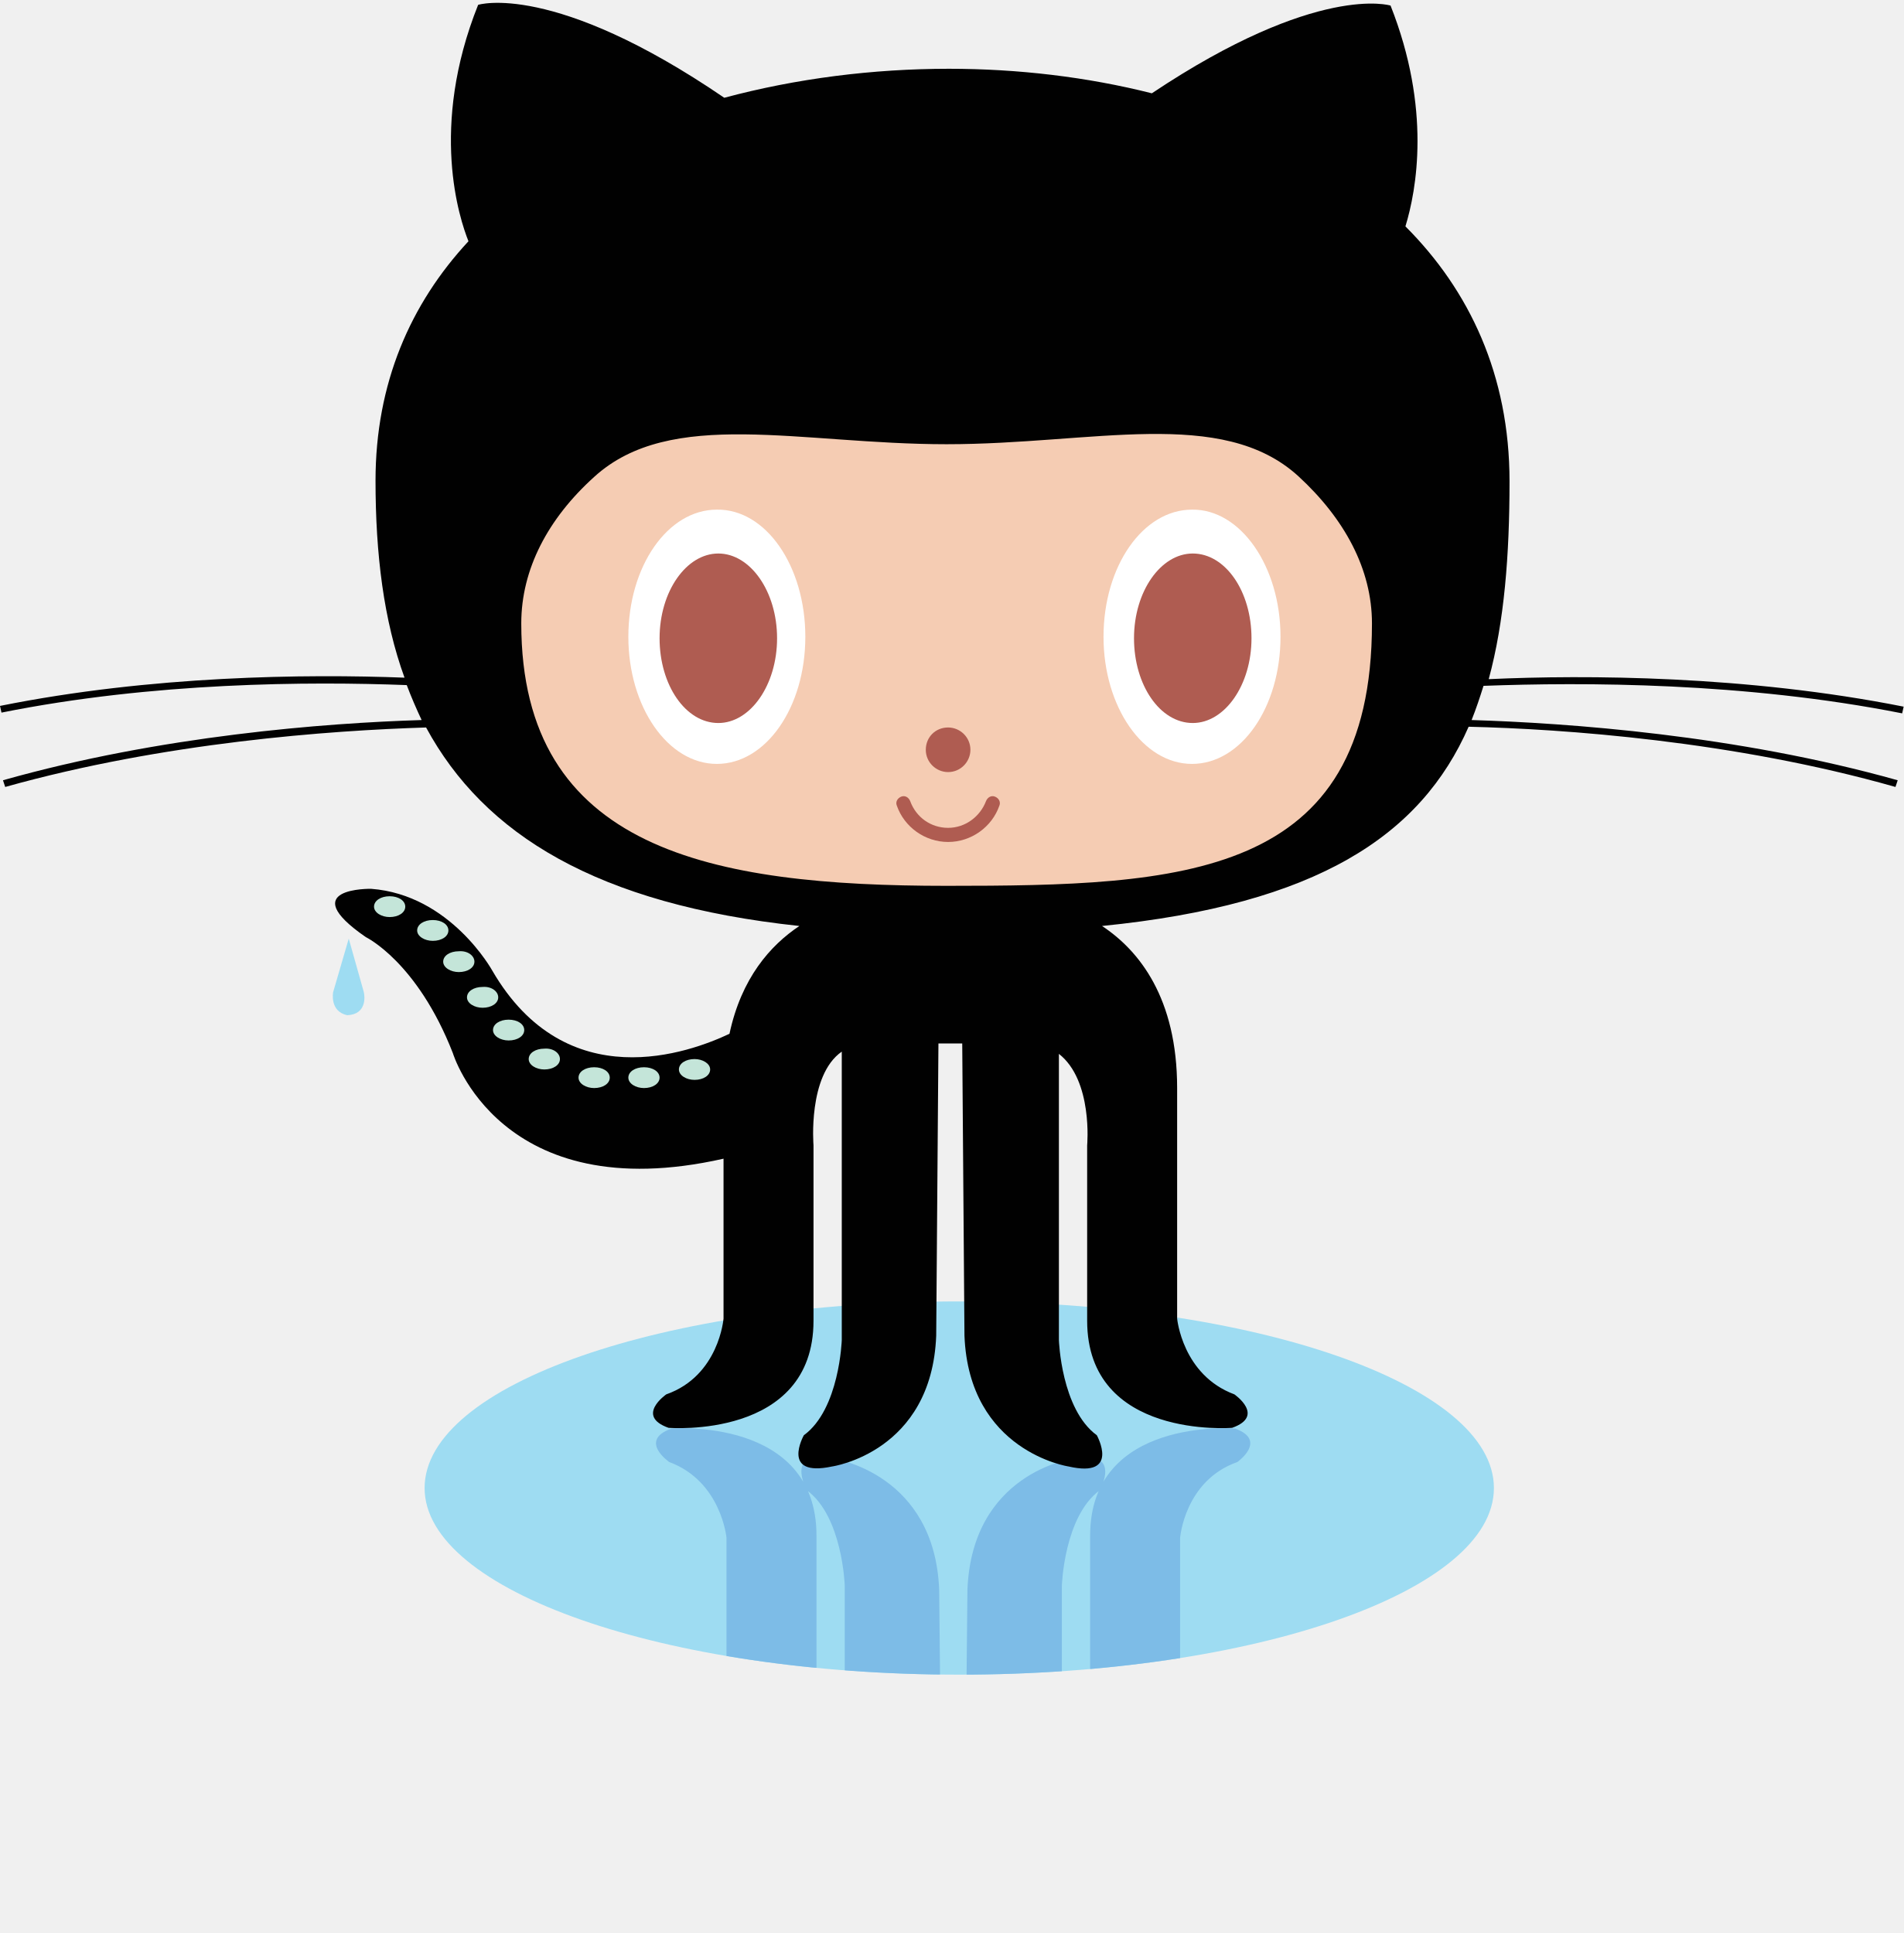
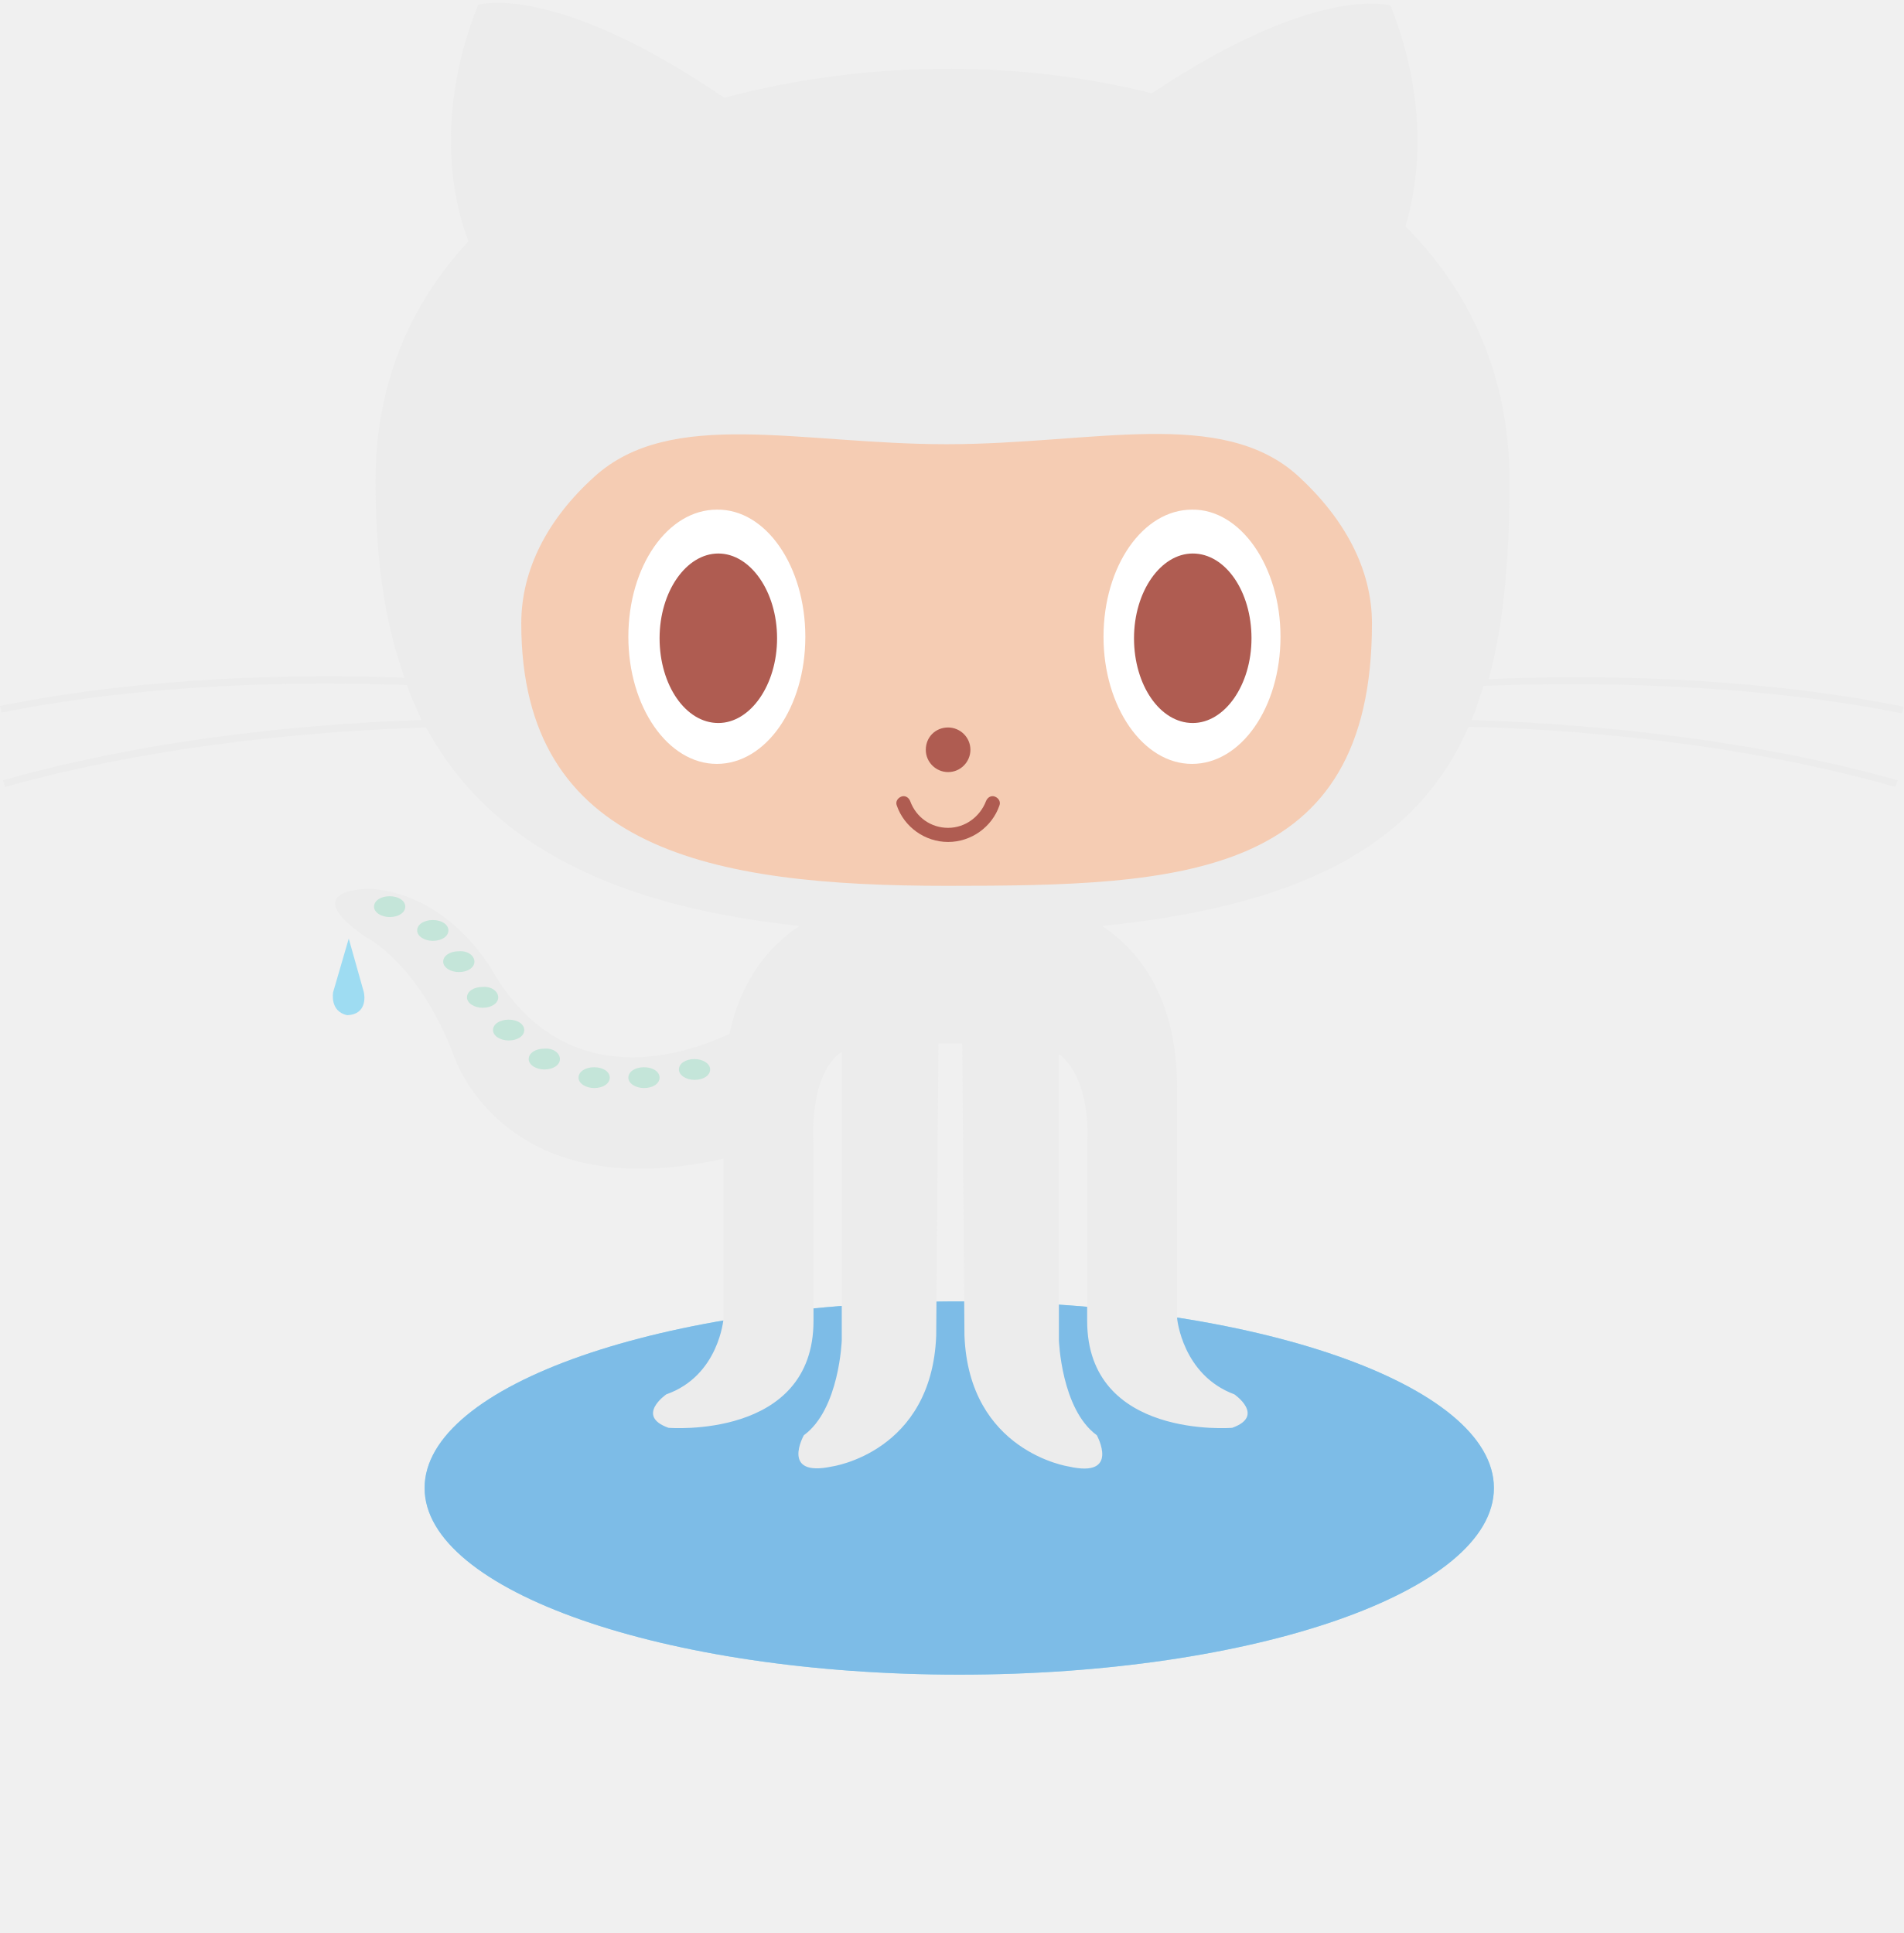
- <svg xmlns="http://www.w3.org/2000/svg" xmlns:xlink="http://www.w3.org/1999/xlink" width="256px" height="260px" viewBox="0 0 256 259.3" version="1.1" preserveAspectRatio="xMidYMid">
-   <g>
-     <path fill="#9EDCF2" d="M200.9,199.8c0,13.9-32.2,25.1-71.9,25.1c-39.7,0-71.9-11.3-71.9-25.1c0-13.9,32.2-25.1,71.9-25.1C168.7,174.7,200.9,185.9,200.9,199.8L200.9,199.8z M200.9,199.8" />
-     <g>
-       <defs>
-         <path id="SVGID_1_" d="M98.1,244.8c1.6,7.5,5.5,11.9,9.4,14.5l41.1,0c5-3.4,10.1-9.8,10.1-21.8v-31c0,0,0.6-7.7,7.7-10.2c0,0,4.1-2.9-0.3-4.5c0,0-19.5-1.6-19.5,14.4v23.6c0,0,0.8,8.7-3.8,12.3v-29.2c0,0,0.3-9.3,5.1-12.8c0,0,3.2-5.7-3.8-4.2c0,0-13.4,1.9-14,17.6l-0.3,30h-3.2l-0.3-30c-0.6-15.6-14-17.6-14-17.6c-7-1.6-3.8,4.2-3.8,4.2c4.8,3.5,5.1,12.8,5.1,12.8v29.5c-4.6-3.3-3.8-12.6-3.8-12.6v-23.6c0-16-19.5-14.4-19.5-14.4c-4.5,1.6-0.3,4.5-0.3,4.5c7,2.6,7.7,10.2,7.7,10.2v21.7L98.1,244.8z" />
-       </defs>
-       <clipPath id="SVGID_2_">
-         <use xlink:href="#SVGID_1_" overflow="visible" />
-       </clipPath>
-       <path clip-path="url(#SVGID_2_)" fill="#7DBCE7" d="M200.9,199.8c0,13.9-32.2,25.1-71.9,25.1c-39.7,0-71.9-11.3-71.9-25.1c0-13.9,32.2-25.1,71.9-25.1C168.7,174.7,200.9,185.9,200.9,199.8L200.9,199.8z M200.9,199.8" />
-     </g>
-     <path fill="#9EDCF2" d="M46.9,125.9l-2.1,7.2c0,0-0.5,2.6,1.9,3.1c2.6-0.1,2.4-2.5,2.2-3.2L46.9,125.9L46.9,125.9z M46.9,125.9" />
-     <path fill="#010101" d="M255.8,95.6l0.2-0.9c-21.1-4.2-42.7-4.3-55.8-3.7c2.1-7.7,2.8-16.7,2.8-26.6c0-14.3-5.4-25.7-14-34.3c1.5-4.9,3.5-15.8-2-29.7c0,0-9.8-3.1-32.1,11.8c-8.7-2.2-18-3.3-27.3-3.3c-10.2,0-20.5,1.3-30.2,3.9C74.4-2.9,64.3,0.3,64.3,0.3c-6.6,16.5-2.5,28.8-1.3,31.8c-7.8,8.4-12.5,19.1-12.5,32.2c0,9.9,1.1,18.8,3.9,26.5c-13.2-0.5-34-0.3-54.4,3.8l0.2,0.9c20.4-4.1,41.4-4.2,54.5-3.7c0.6,1.6,1.3,3.2,2,4.7c-13,0.4-35.1,2.1-56.3,8.1l0.3,0.9c21.4-6,43.7-7.6,56.6-8c7.8,14.4,23,23.8,50.2,26.7c-3.9,2.6-7.8,7-9.4,14.5c-5.3,2.5-21.9,8.7-31.9-8.5c0,0-5.6-10.2-16.3-11c0,0-10.4-0.2-0.7,6.5c0,0,6.9,3.3,11.7,15.6c0,0,6.3,21,36.4,14.2V177c0,0-0.6,7.7-7.7,10.2c0,0-4.2,2.9,0.3,4.5c0,0,19.5,1.6,19.5-14.4v-23.6c0,0-0.8-9.4,3.8-12.6v38.8c0,0-0.3,9.3-5.1,12.8c0,0-3.2,5.7,3.8,4.2c0,0,13.4-1.9,14-17.6l0.3-39.3h3.2l0.3,39.3c0.6,15.6,14,17.6,14,17.6c7,1.6,3.8-4.2,3.8-4.2c-4.8-3.5-5.1-12.8-5.1-12.8v-38.5c4.6,3.6,3.8,12.3,3.8,12.3v23.6c0,16,19.5,14.4,19.5,14.4c4.5-1.6,0.3-4.5,0.3-4.5c-7-2.6-7.7-10.2-7.7-10.2v-31c0-12.1-5.1-18.5-10.1-21.8c29-2.9,42.9-12.2,49.3-26.8c12.7,0.3,35.6,1.9,57.4,8.1l0.3-0.9c-21.7-6.1-44.4-7.7-57.3-8.1c0.6-1.5,1.1-3,1.6-4.6C212.9,91.4,234.6,91.4,255.8,95.6L255.8,95.6z M255.8,95.6" />
-     <path fill="#F5CCB3" d="M174.6,63.7c6.2,5.7,9.9,12.5,9.9,19.8c0,34.4-25.6,35.3-57.2,35.3c-31.6,0-57.2-4.8-57.2-35.3c0-7.3,3.6-14.1,9.8-19.7c10.3-9.4,27.7-4.4,47.4-4.4C147,59.4,164.3,54.3,174.6,63.7L174.6,63.7z M174.6,63.7" />
-     <path fill="#FFFFFF" d="M108.3,85.3c0,9.5-5.3,17.1-11.9,17.1c-6.6,0-11.9-7.7-11.9-17.1c0-9.5,5.3-17.1,11.9-17.1C103,68.1,108.3,75.8,108.3,85.3L108.3,85.3z M108.3,85.3" />
-     <path fill="#AF5C51" d="M104.5,85.5c0,6.3-3.6,11.4-7.9,11.4c-4.4,0-7.9-5.1-7.9-11.4c0-6.3,3.6-11.4,7.9-11.4C100.9,74.1,104.5,79.2,104.5,85.5L104.5,85.5z M104.5,85.5" />
-     <path fill="#FFFFFF" d="M172.2,85.3c0,9.5-5.3,17.1-11.9,17.1c-6.6,0-11.9-7.7-11.9-17.1c0-9.5,5.3-17.1,11.9-17.1C166.8,68.1,172.2,75.8,172.2,85.3L172.2,85.3z M172.2,85.3" />
-     <path fill="#AF5C51" d="M168.3,85.5c0,6.3-3.6,11.4-7.9,11.4c-4.4,0-7.9-5.1-7.9-11.4c0-6.3,3.6-11.4,7.9-11.4C164.8,74.1,168.3,79.2,168.3,85.5L168.3,85.5z M168.3,85.5" />
-     <path fill="#AF5C51" d="M130.5,100.5c0,1.6-1.3,3-3,3c-1.6,0-3-1.3-3-3s1.3-3,3-3C129.1,97.5,130.5,98.8,130.5,100.5L130.5,100.5z M130.5,100.5" />
-     <path fill="#AF5C51" d="M120.6,108c-0.2-0.5,0.1-1,0.6-1.2c0.5-0.2,1,0.1,1.2,0.6c0.8,2.2,2.8,3.6,5.1,3.6c2.3,0,4.3-1.5,5.1-3.6c0.2-0.5,0.7-0.8,1.2-0.6c0.5,0.2,0.8,0.7,0.6,1.2c-1,2.9-3.8,4.9-6.9,4.9C124.4,112.9,121.6,110.9,120.6,108L120.6,108z M120.6,108" />
-     <path fill="#C4E5D9" d="M54.5,121.6c0,0.8-0.9,1.4-2.1,1.4c-1.1,0-2.1-0.6-2.1-1.4c0-0.8,0.9-1.4,2.1-1.4C53.6,120.2,54.5,120.8,54.5,121.6L54.5,121.6z M54.5,121.6" />
-     <path fill="#C4E5D9" d="M60.3,124.8c0,0.8-0.9,1.4-2.1,1.4c-1.1,0-2.1-0.6-2.1-1.4c0-0.8,0.9-1.4,2.1-1.4C59.4,123.4,60.3,124,60.3,124.8L60.3,124.8z M60.3,124.8" />
-     <path fill="#C4E5D9" d="M63.8,129c0,0.8-0.9,1.4-2.1,1.4c-1.1,0-2.1-0.6-2.1-1.4c0-0.8,0.9-1.4,2.1-1.4C62.9,127.5,63.8,128.2,63.8,129L63.8,129z M63.8,129" />
-     <path fill="#C4E5D9" d="M67,133.8c0,0.8-0.9,1.4-2.1,1.4c-1.1,0-2.1-0.6-2.1-1.4c0-0.8,0.9-1.4,2.1-1.4C66.1,132.3,67,133,67,133.8L67,133.8z M67,133.8" />
-     <path fill="#C4E5D9" d="M70.5,138.2c0,0.8-0.9,1.4-2.1,1.4c-1.1,0-2.1-0.6-2.1-1.4c0-0.8,0.9-1.4,2.1-1.4C69.6,136.8,70.5,137.4,70.5,138.2L70.5,138.2z M70.5,138.2" />
-     <path fill="#C4E5D9" d="M75.3,142.1c0,0.8-0.9,1.4-2.1,1.4c-1.1,0-2.1-0.6-2.1-1.4c0-0.8,0.9-1.4,2.1-1.4C74.4,140.6,75.3,141.3,75.3,142.1L75.3,142.1z M75.3,142.1" />
-     <path fill="#C4E5D9" d="M82,144.6c0,0.8-0.9,1.4-2.1,1.4c-1.1,0-2.1-0.6-2.1-1.4c0-0.8,0.9-1.4,2.1-1.4C81.1,143.2,82,143.8,82,144.6L82,144.6z M82,144.6" />
-     <path fill="#C4E5D9" d="M88.7,144.6c0,0.8-0.9,1.4-2.1,1.4c-1.1,0-2.1-0.6-2.1-1.4c0-0.8,0.9-1.4,2.1-1.4C87.8,143.2,88.7,143.8,88.7,144.6L88.7,144.6z M88.7,144.6" />
-     <path fill="#C4E5D9" d="M95.5,143.5c0,0.8-0.9,1.4-2.1,1.4c-1.1,0-2.1-0.6-2.1-1.4c0-0.8,0.9-1.4,2.1-1.4C94.5,142.1,95.5,142.7,95.5,143.5L95.5,143.5z M95.5,143.5" />
-   </g>
+ <svg xmlns="http://www.w3.org/2000/svg" width="256" height="260" viewBox="0 0 256 260" fill="none">
+   <path d="M200.9 200.15C200.9 214.05 168.7 225.25 129 225.25C89.3 225.25 57.1 213.95 57.1 200.15C57.1 186.25 89.3 175.05 129 175.05C168.7 175.05 200.9 186.25 200.9 200.15Z" fill="#9EDCF2" />
+   <path d="M200.9 200.15C200.9 214.05 168.7 225.25 129 225.25C89.3 225.25 57.1 213.95 57.1 200.15C57.1 186.25 89.3 175.05 129 175.05C168.7 175.05 200.9 186.25 200.9 200.15Z" fill="#7DBCE7" />
+   <path d="M46.9 126.25L44.8 133.45C44.8 133.45 44.3 136.05 46.7 136.55C49.3 136.45 49.1 134.05 48.9 133.35L46.9 126.25Z" fill="#9EDCF2" />
+   <path d="M255.8 95.95L256 95.05C234.9 90.85 213.3 90.75 200.2 91.35C202.3 83.65 203 74.65 203 64.75C203 50.45 197.6 39.05 189 30.45C190.5 25.55 192.5 14.65 187 0.75C187 0.75 177.2 -2.35 154.9 12.55C146.2 10.35 136.9 9.25 127.6 9.25C117.4 9.25 107.1 10.55 97.4 13.15C74.4 -2.55 64.3 0.65 64.3 0.65C57.7 17.15 61.8 29.45 63 32.45C55.2 40.85 50.5 51.55 50.5 64.65C50.5 74.55 51.6 83.45 54.4 91.15C41.2 90.65 20.4 90.85 0 94.95L0.2 95.85C20.6 91.75 41.6 91.65 54.7 92.15C55.3 93.75 56 95.35 56.7 96.85C43.7 97.25 21.6 98.95 0.4 104.95L0.7 105.85C22.1 99.85 44.4 98.25 57.3 97.85C65.1 112.25 80.3 121.65 107.5 124.55C103.6 127.15 99.7 131.55 98.1 139.05C92.8 141.55 76.2 147.75 66.2 130.55C66.2 130.55 60.6 120.35 49.9 119.55C49.9 119.55 39.5 119.35 49.2 126.05C49.2 126.05 56.1 129.35 60.9 141.65C60.9 141.65 67.2 162.65 97.3 155.85V177.35C97.3 177.35 96.7 185.05 89.6 187.55C89.6 187.55 85.4 190.45 89.9 192.05C89.9 192.05 109.4 193.65 109.4 177.65V154.05C109.4 154.05 108.6 144.65 113.2 141.45V180.25C113.2 180.25 112.9 189.55 108.1 193.05C108.1 193.05 104.9 198.75 111.9 197.25C111.9 197.25 125.3 195.35 125.9 179.65L126.2 140.35H129.4L129.7 179.65C130.3 195.25 143.7 197.25 143.7 197.25C150.7 198.85 147.5 193.05 147.5 193.05C142.7 189.55 142.4 180.25 142.4 180.25V141.75C147 145.35 146.2 154.05 146.2 154.05V177.65C146.2 193.65 165.7 192.05 165.7 192.05C170.2 190.45 166 187.55 166 187.55C159 184.95 158.3 177.35 158.3 177.35V146.35C158.3 134.25 153.2 127.85 148.2 124.55C177.2 121.65 191.1 112.35 197.5 97.75C210.2 98.05 233.1 99.65 254.9 105.85L255.2 104.95C233.5 98.85 210.8 97.25 197.9 96.85C198.5 95.35 199 93.85 199.5 92.25C212.9 91.75 234.6 91.75 255.8 95.95Z" fill="#ECECEC" />
+   <path d="M174.6 64.05C180.8 69.75 184.5 76.55 184.5 83.85C184.5 118.25 158.9 119.15 127.3 119.15C95.7 119.15 70.1 114.35 70.1 83.85C70.1 76.55 73.7 69.75 79.9 64.15C90.2 54.75 107.6 59.75 127.3 59.75C147 59.75 164.3 54.65 174.6 64.05Z" fill="#F5CCB3" />
+   <path d="M108.3 85.65C108.3 95.15 103 102.75 96.4 102.75C89.8 102.75 84.5 95.05 84.5 85.65C84.5 76.15 89.8 68.55 96.4 68.55C103 68.45 108.3 76.15 108.3 85.65Z" fill="white" />
+   <path d="M104.5 85.85C104.5 92.15 100.9 97.25 96.6 97.25C92.2 97.25 88.7 92.15 88.7 85.85C88.7 79.55 92.3 74.45 96.6 74.45C100.9 74.45 104.5 79.55 104.5 85.85Z" fill="#AF5C51" />
+   <path d="M172.2 85.65C172.2 95.15 166.9 102.75 160.3 102.75C153.7 102.75 148.4 95.05 148.4 85.65C148.4 76.15 153.7 68.55 160.3 68.55C166.8 68.45 172.2 76.15 172.2 85.65Z" fill="white" />
+   <path d="M168.3 85.85C168.3 92.15 164.7 97.25 160.4 97.25C156 97.25 152.5 92.15 152.5 85.85C152.5 79.55 156.1 74.45 160.4 74.45C164.8 74.45 168.3 79.55 168.3 85.85Z" fill="#AF5C51" />
+   <path d="M130.5 100.85C130.5 102.45 129.2 103.85 127.5 103.85C125.9 103.85 124.5 102.55 124.5 100.85C124.5 99.15 125.8 97.85 127.5 97.85C129.1 97.85 130.5 99.15 130.5 100.85Z" fill="#AF5C51" />
+   <path d="M120.6 108.35C120.4 107.85 120.7 107.35 121.2 107.15C121.7 106.95 122.2 107.25 122.4 107.75C123.2 109.95 125.2 111.35 127.5 111.35C129.8 111.35 131.8 109.85 132.6 107.75C132.8 107.25 133.3 106.95 133.8 107.15C134.3 107.35 134.6 107.85 134.4 108.35C133.4 111.25 130.6 113.25 127.5 113.25C124.4 113.25 121.6 111.25 120.6 108.35Z" fill="#AF5C51" />
+   <path d="M54.5 121.95C54.5 122.75 53.6 123.35 52.4 123.35C51.3 123.35 50.3 122.75 50.3 121.95C50.3 121.15 51.2 120.55 52.4 120.55C53.6 120.55 54.5 121.15 54.5 121.95Z" fill="#C4E5D9" />
+   <path d="M60.3 125.15C60.3 125.95 59.4 126.55 58.2 126.55C57.1 126.55 56.1 125.95 56.1 125.15C56.1 124.35 57 123.75 58.2 123.75C59.4 123.75 60.3 124.35 60.3 125.15Z" fill="#C4E5D9" />
+   <path d="M63.8 129.35C63.8 130.15 62.9 130.75 61.7 130.75C60.6 130.75 59.6 130.15 59.6 129.35C59.6 128.55 60.5 127.95 61.7 127.95C62.9 127.85 63.8 128.55 63.8 129.35Z" fill="#C4E5D9" />
+   <path d="M67 134.15C67 134.95 66.1 135.55 64.9 135.55C63.8 135.55 62.8 134.95 62.8 134.15C62.8 133.35 63.7 132.75 64.9 132.75C66.1 132.65 67 133.35 67 134.15Z" fill="#C4E5D9" />
+   <path d="M70.5 138.55C70.5 139.35 69.6 139.95 68.4 139.95C67.3 139.95 66.3 139.35 66.3 138.55C66.3 137.75 67.2 137.15 68.4 137.15C69.6 137.15 70.5 137.75 70.5 138.55Z" fill="#C4E5D9" />
+   <path d="M75.3 142.45C75.3 143.25 74.4 143.85 73.2 143.85C72.1 143.85 71.1 143.25 71.1 142.45C71.1 141.65 72 141.05 73.2 141.05C74.4 140.95 75.3 141.65 75.3 142.45Z" fill="#C4E5D9" />
+   <path d="M82 144.95C82 145.75 81.1 146.35 79.9 146.35C78.8 146.35 77.8 145.75 77.8 144.95C77.8 144.15 78.7 143.55 79.9 143.55C81.1 143.55 82 144.15 82 144.95Z" fill="#C4E5D9" />
+   <path d="M88.7 144.95C88.7 145.75 87.8 146.35 86.6 146.35C85.5 146.35 84.5 145.75 84.5 144.95C84.5 144.15 85.4 143.55 86.6 143.55C87.8 143.55 88.7 144.15 88.7 144.95Z" fill="#C4E5D9" />
+   <path d="M95.5 143.85C95.5 144.65 94.6 145.25 93.4 145.25C92.3 145.25 91.3 144.65 91.3 143.85C91.3 143.05 92.2 142.45 93.4 142.45C94.5 142.45 95.5 143.05 95.5 143.85Z" fill="#C4E5D9" />
</svg>
